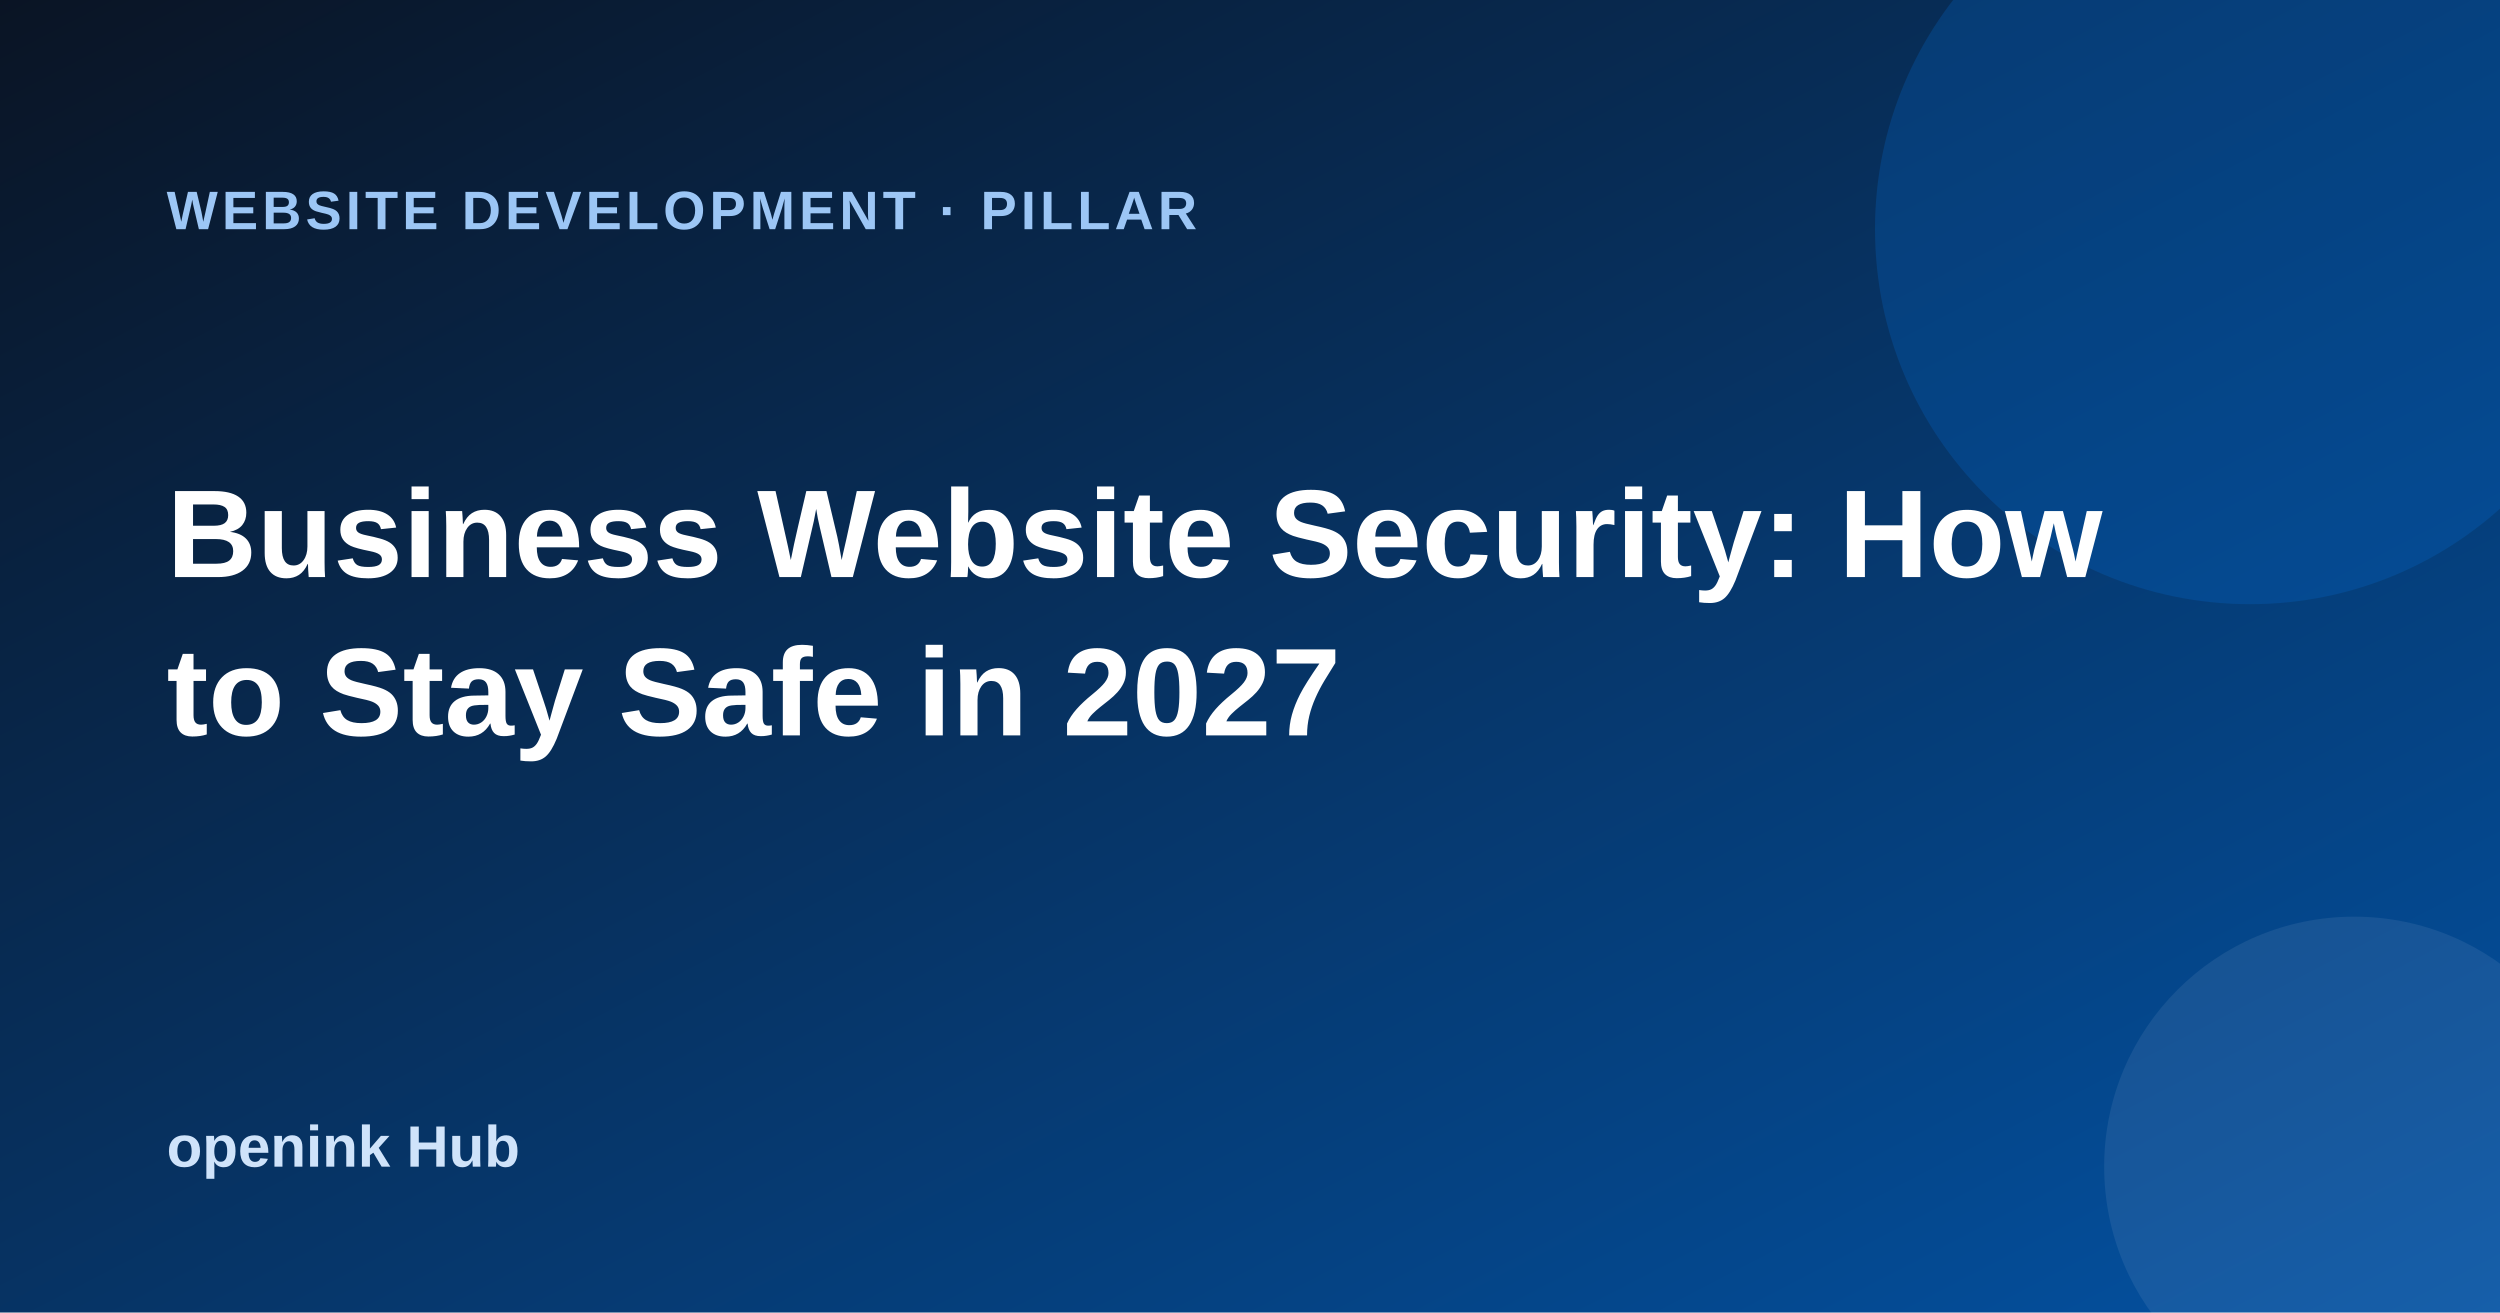
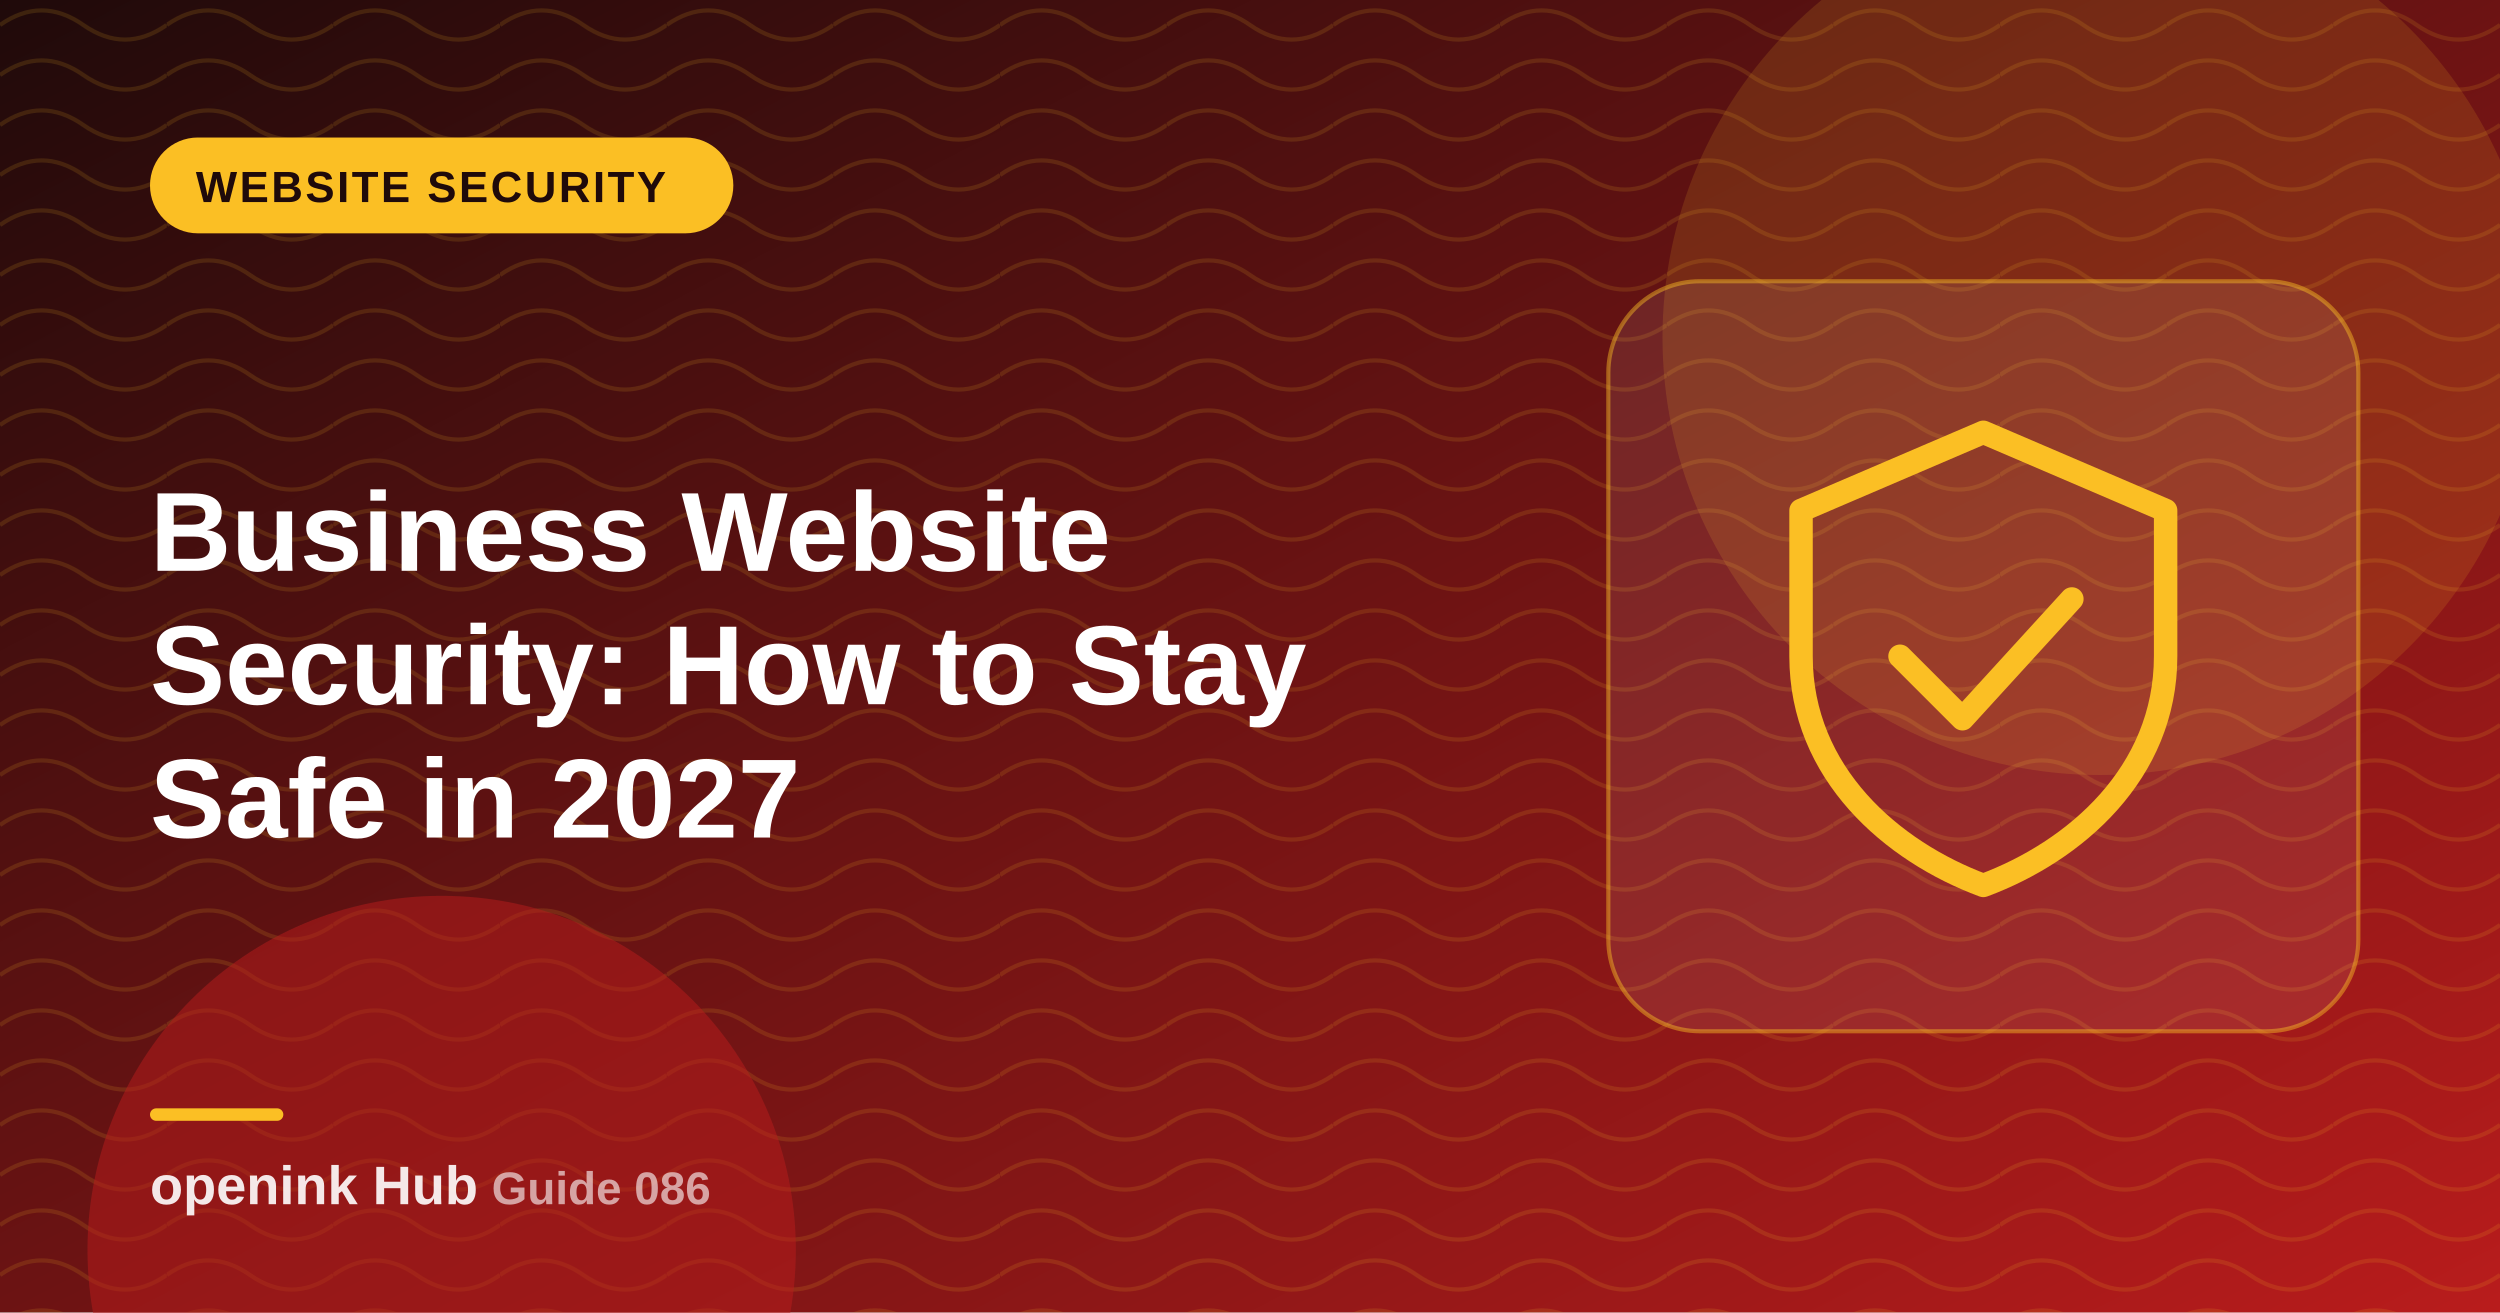
<svg xmlns="http://www.w3.org/2000/svg" width="1200" height="630" viewBox="0 0 1200 630" role="img" aria-label="Business Website Security: How to Stay Safe in 2027">
  <defs>
    <linearGradient id="g" x1="0" y1="0" x2="1" y2="1">
-       <stop offset="0" stop-color="#0a1424" />
-       <stop offset="1" stop-color="#0352a3" />
+       <stop offset="0" stop-color="#1f0a0a" />
+       <stop offset="1" stop-color="#b91c1c" />
    </linearGradient>
+     <pattern id="p" width="80" height="24" patternUnits="userSpaceOnUse">
+       <path d="M0 12q20-14 40 0t40 0" fill="none" stroke="#fbbf24" stroke-width="2" />
+     </pattern>
+     <style>.ic{fill:none;stroke:#fbbf24;stroke-width:9;stroke-linecap:round;stroke-linejoin:round}.ic .f{fill:#fbbf24;stroke:none}</style>
  </defs>
  <rect width="1200" height="630" fill="url(#g)" />
-   <circle cx="1080" cy="110" r="180" fill="#046bd2" opacity=".25" />
-   <circle cx="1130" cy="560" r="120" fill="#eef5fd" opacity=".08" />
-   <text x="80" y="110" fill="#9cc6f5" font-family="Segoe UI,Arial,sans-serif" font-size="26" font-weight="600" letter-spacing="2">WEBSITE DEVELOPMENT · PILLAR</text>
-   <text x="80" y="277" fill="#fff" font-family="Segoe UI,Arial,sans-serif" font-size="60" font-weight="700">Business Website Security: How</text>
-   <text x="80" y="353" fill="#fff" font-family="Segoe UI,Arial,sans-serif" font-size="60" font-weight="700">to Stay Safe in 2027</text>
-   <text x="80" y="560" fill="#cfe3fa" font-family="Segoe UI,Arial,sans-serif" font-size="28" font-weight="600">openink Hub</text>
+   <rect width="1200" height="630" fill="url(#p)" opacity=".14" />
+   <circle cx="1008" cy="162" r="210" fill="#fbbf24" opacity=".14" />
+   <circle cx="212" cy="600" r="170" fill="#b91c1c" opacity=".5" />
+   <rect x="772" y="135" width="360" height="360" rx="44" fill="#fff" fill-opacity=".08" stroke="#fbbf24" stroke-opacity=".45" stroke-width="2" />
+   <g class="ic" transform="translate(827 190) scale(1.25)">
+     <path d="M100 14 170 44v56c0 45-35 75-70 88-35-13-70-43-70-88V44Z" />
+     <path d="m68 100 24 24 42-46" />
+   </g>
+   <rect x="72" y="66" width="280" height="46" rx="23" fill="#fbbf24" />
+   <text x="94" y="97" fill="#1f0a0a" font-family="Segoe UI,Arial,sans-serif" font-size="21" font-weight="700" letter-spacing="1.2">WEBSITE SECURITY</text>
+   <text x="72" y="274" fill="#fff" font-family="Segoe UI,Arial,sans-serif" font-size="54" font-weight="800">Business Website</text>
+   <text x="72" y="338" fill="#fff" font-family="Segoe UI,Arial,sans-serif" font-size="54" font-weight="800">Security: How to Stay</text>
+   <text x="72" y="402" fill="#fff" font-family="Segoe UI,Arial,sans-serif" font-size="54" font-weight="800">Safe in 2027</text>
+   <rect x="72" y="532" width="64" height="6" rx="3" fill="#fbbf24" />
+   <text x="72" y="578" fill="#fff" fill-opacity=".9" font-family="Segoe UI,Arial,sans-serif" font-size="26" font-weight="700">openink Hub</text>
+   <text x="236" y="578" fill="#fff" fill-opacity=".6" font-family="Segoe UI,Arial,sans-serif" font-size="22" font-weight="600">Guide 086</text>
</svg>
